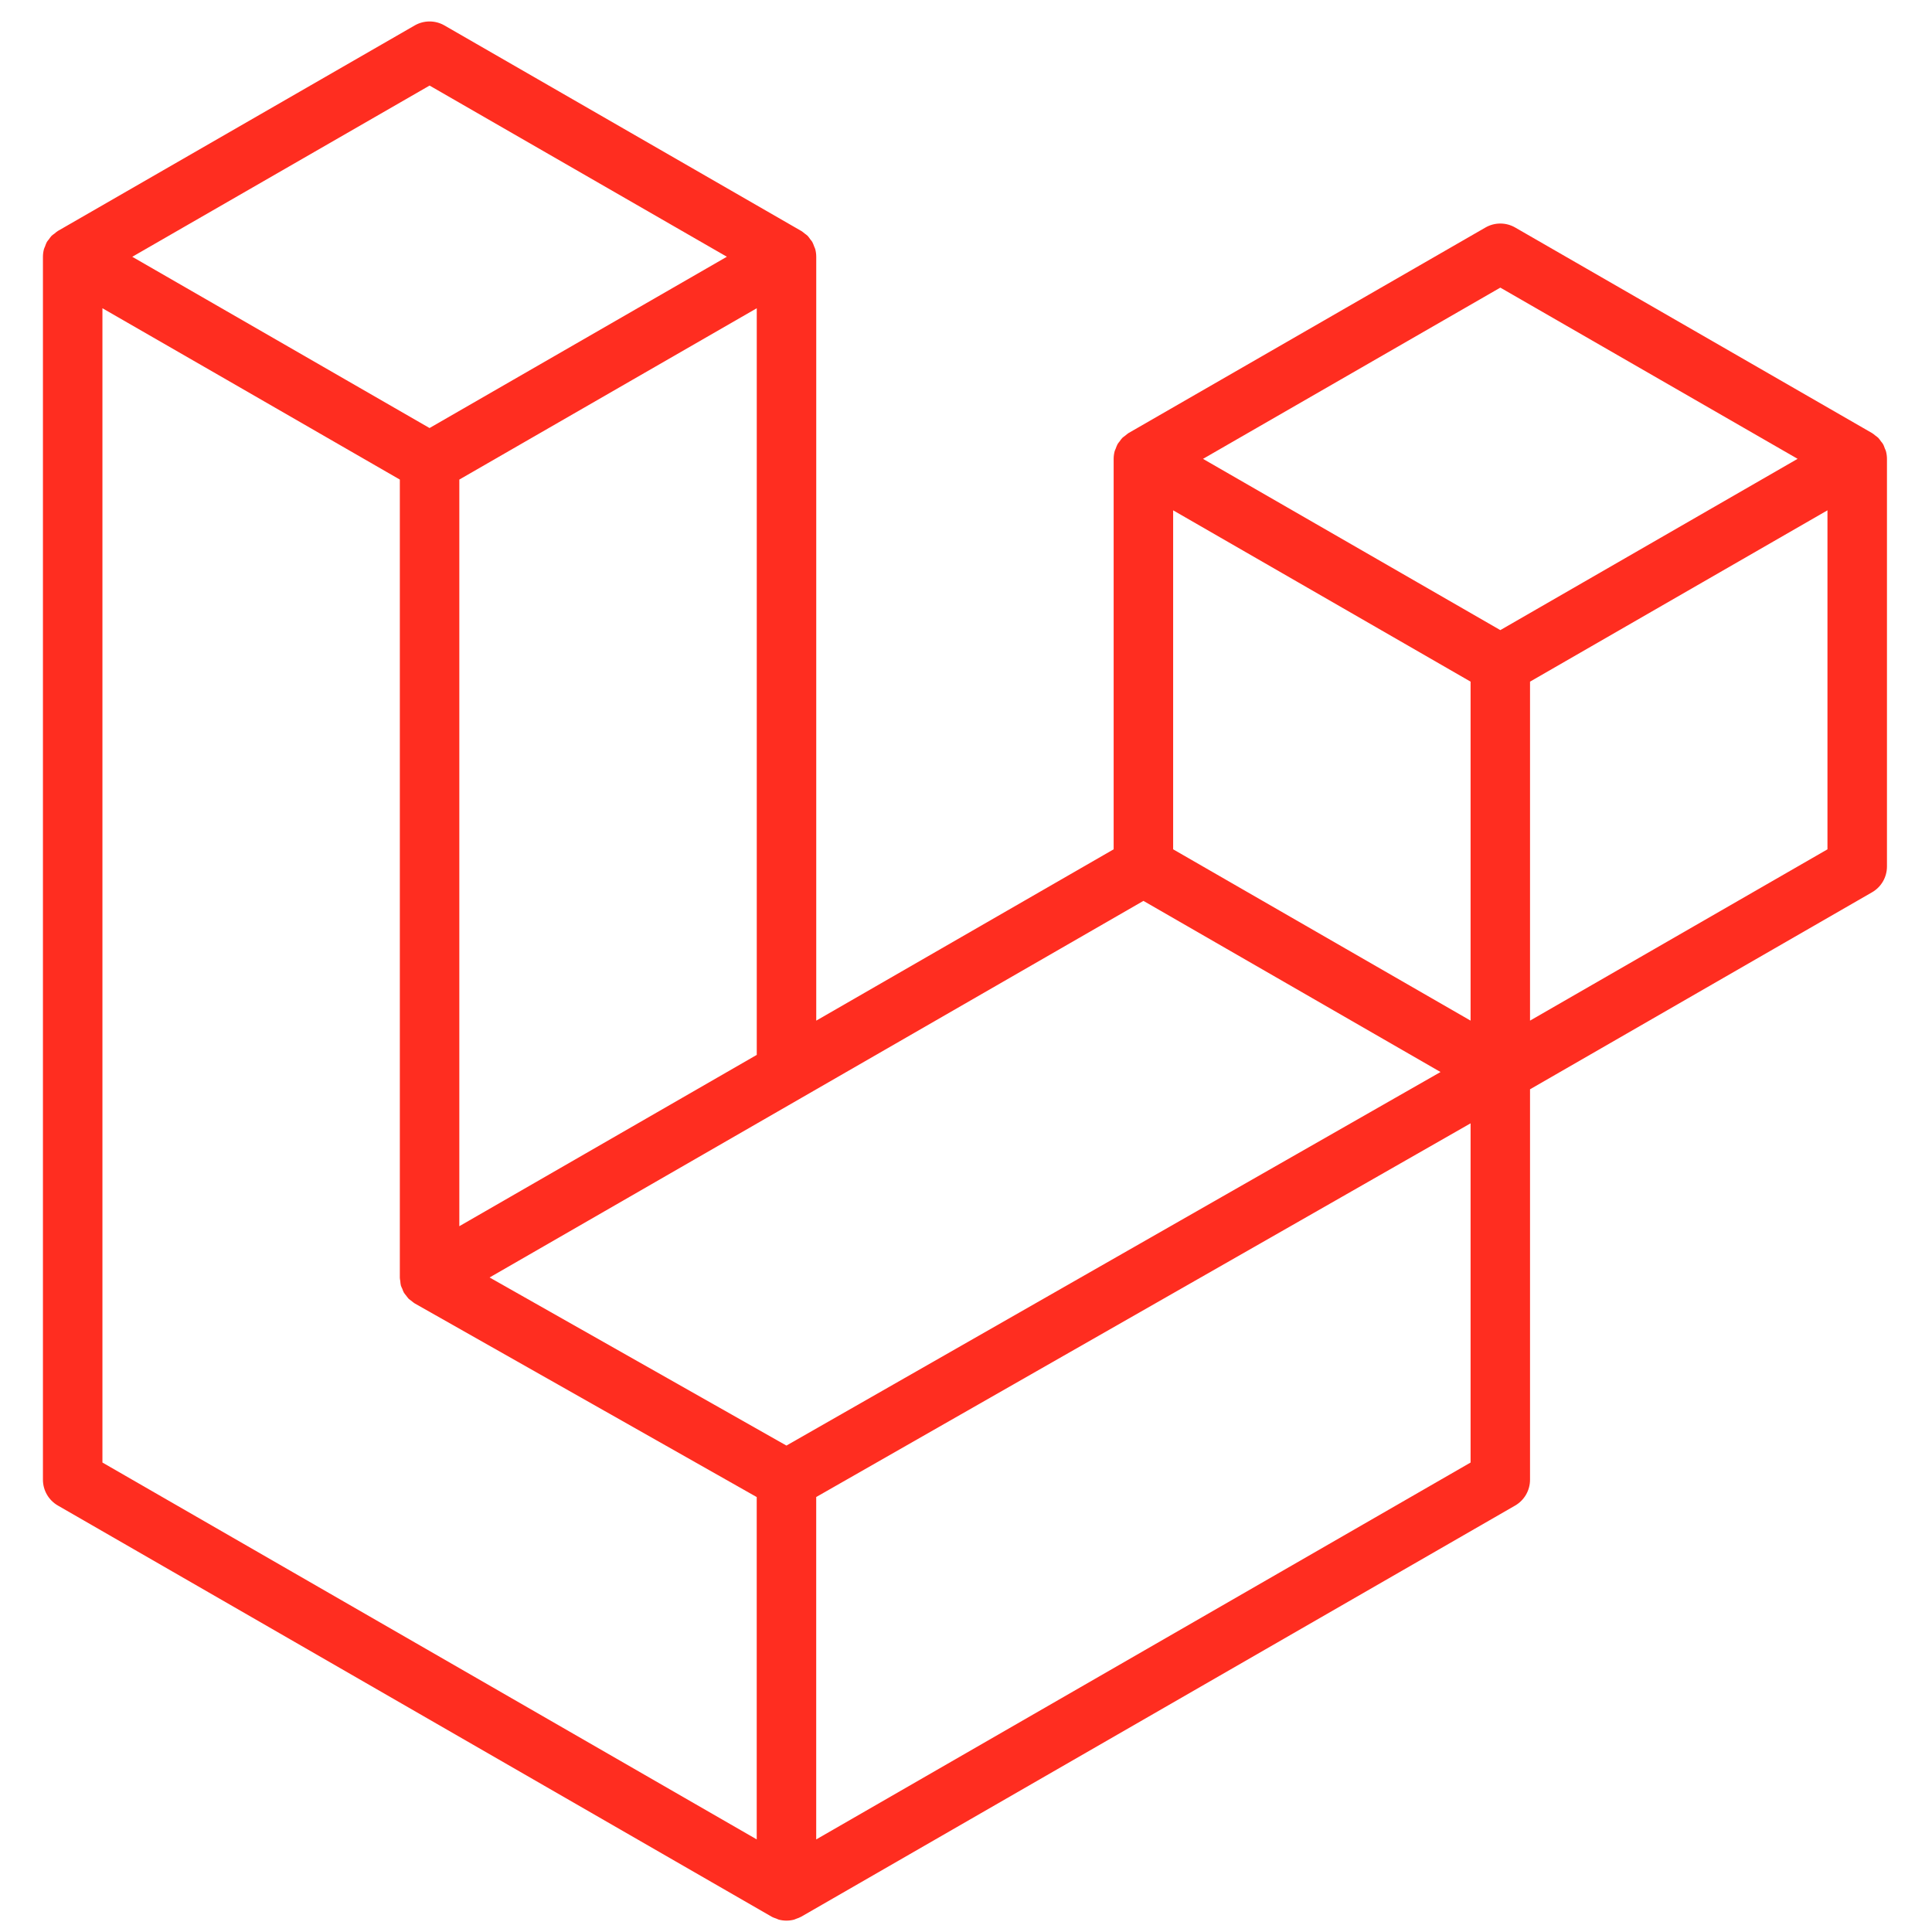
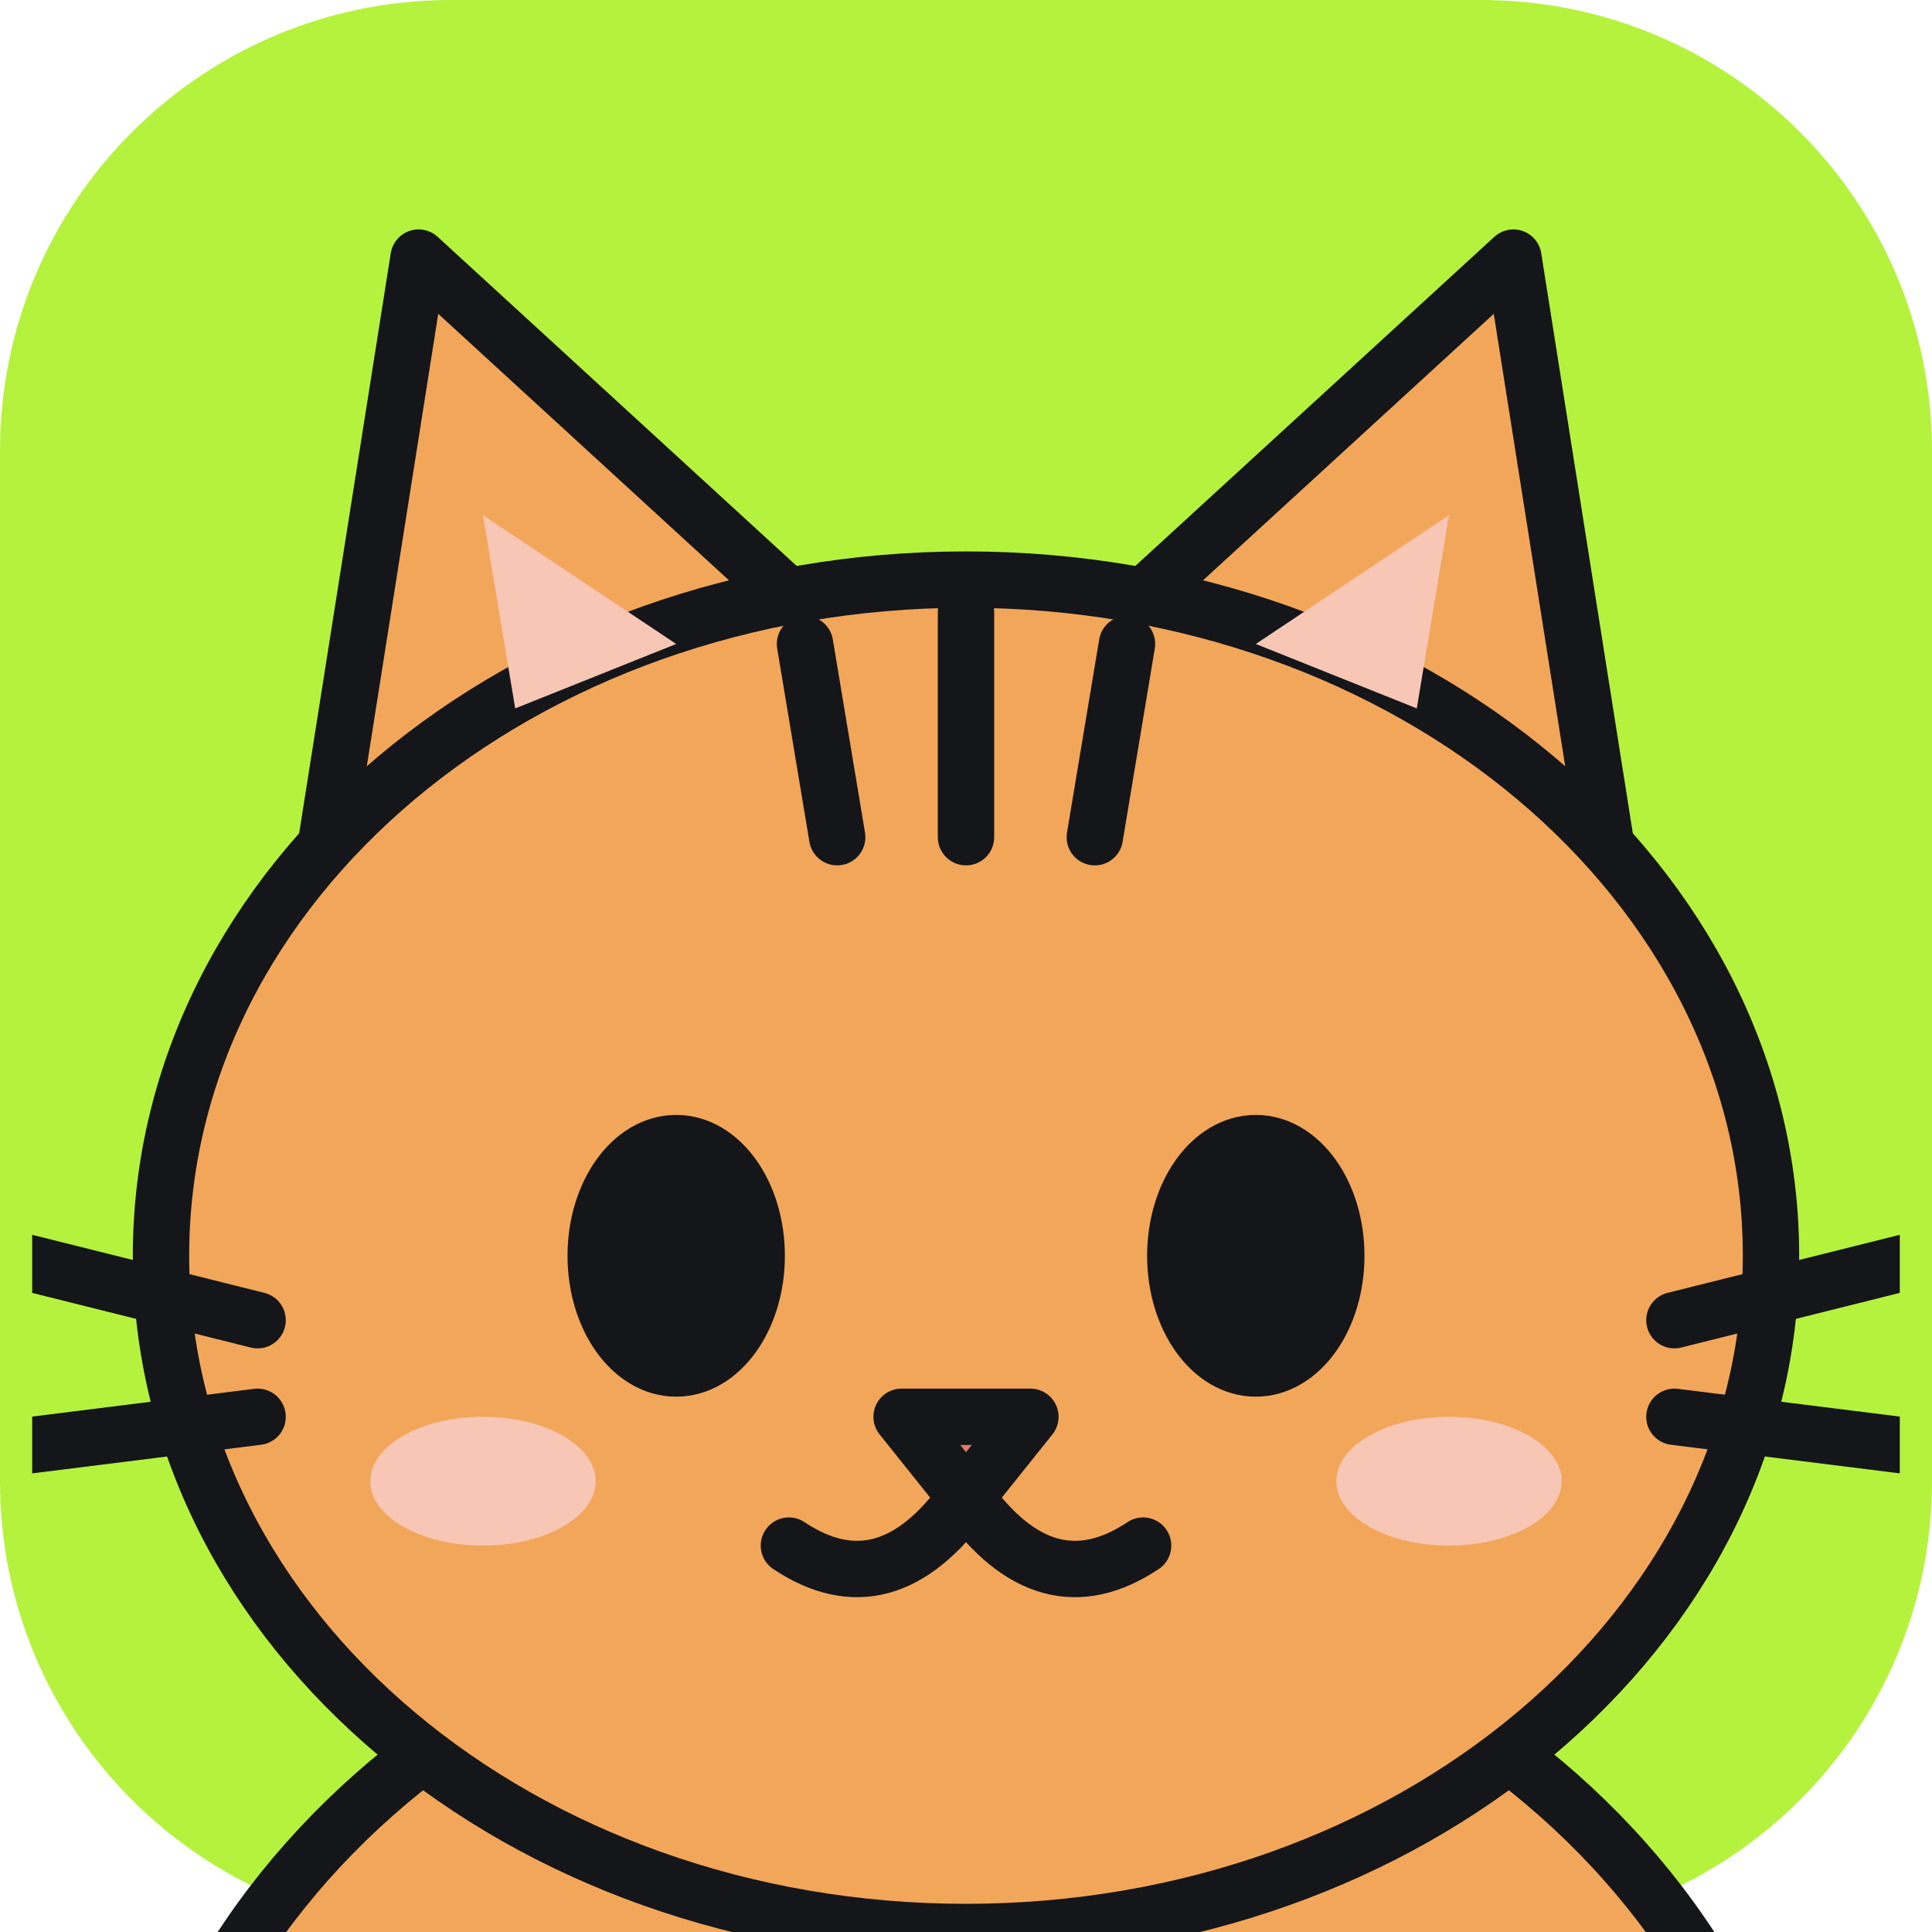
- <svg xmlns="http://www.w3.org/2000/svg" width="166" height="166" viewBox="0 0 166 166" fill="none">
-   <path fill-rule="evenodd" clip-rule="evenodd" d="M162.041 38.759C162.099 38.977 162.129 39.201 162.13 39.426V74.452C162.13 74.902 162.011 75.344 161.786 75.733C161.561 76.122 161.237 76.444 160.847 76.668L131.462 93.594V127.141C131.462 128.054 130.977 128.897 130.186 129.357L68.847 164.683C68.707 164.763 68.554 164.814 68.401 164.868C68.343 164.887 68.289 164.922 68.228 164.938C67.8 165.051 67.349 165.051 66.92 164.938C66.85 164.919 66.786 164.881 66.719 164.855C66.579 164.804 66.432 164.76 66.298 164.683L4.972 129.357C4.583 129.133 4.259 128.81 4.034 128.421C3.808 128.032 3.69 127.591 3.689 127.141L3.689 22.063C3.689 21.834 3.721 21.61 3.779 21.393C3.798 21.32 3.843 21.253 3.868 21.179C3.916 21.045 3.961 20.908 4.031 20.783C4.079 20.7 4.149 20.633 4.206 20.557C4.28 20.454 4.347 20.349 4.433 20.26C4.506 20.186 4.602 20.132 4.685 20.068C4.778 19.992 4.861 19.909 4.966 19.848L35.633 2.185C36.022 1.961 36.462 1.844 36.91 1.844C37.358 1.844 37.798 1.961 38.186 2.185L68.851 19.848H68.857C68.959 19.912 69.045 19.992 69.138 20.065C69.221 20.129 69.313 20.186 69.387 20.257C69.476 20.349 69.54 20.454 69.616 20.557C69.671 20.633 69.744 20.7 69.789 20.783C69.862 20.911 69.904 21.045 69.955 21.179C69.98 21.253 70.025 21.32 70.044 21.396C70.103 21.614 70.133 21.838 70.133 22.063V87.694L95.686 72.974V39.423C95.686 39.2 95.718 38.973 95.775 38.759C95.798 38.683 95.839 38.615 95.865 38.542C95.916 38.408 95.96 38.271 96.031 38.146C96.079 38.063 96.149 37.996 96.203 37.92C96.279 37.818 96.343 37.712 96.433 37.623C96.506 37.549 96.599 37.495 96.681 37.431C96.777 37.355 96.86 37.272 96.962 37.211L127.633 19.548C128.021 19.324 128.461 19.206 128.91 19.206C129.358 19.206 129.798 19.324 130.186 19.548L160.85 37.211C160.959 37.275 161.042 37.355 161.137 37.428C161.217 37.492 161.31 37.549 161.383 37.62C161.473 37.712 161.536 37.818 161.613 37.92C161.67 37.996 161.741 38.063 161.785 38.146C161.859 38.271 161.9 38.408 161.951 38.542C161.98 38.615 162.021 38.683 162.041 38.759ZM157.018 72.974V43.848L146.287 50.028L131.462 58.568V87.694L157.021 72.974H157.018ZM126.354 125.663V96.518L111.771 104.85L70.13 128.626V158.046L126.354 125.663ZM8.801 26.485V125.663L65.018 158.043V128.629L35.649 112L35.64 111.994L35.627 111.988C35.528 111.93 35.445 111.847 35.353 111.777C35.273 111.713 35.18 111.662 35.11 111.592L35.104 111.582C35.021 111.502 34.963 111.403 34.893 111.314C34.829 111.228 34.753 111.154 34.702 111.065L34.699 111.055C34.641 110.96 34.606 110.845 34.565 110.736C34.523 110.64 34.469 110.551 34.443 110.449C34.411 110.328 34.405 110.197 34.392 110.072C34.379 109.976 34.354 109.881 34.354 109.785V109.778V41.205L19.532 32.662L8.801 26.485ZM36.913 7.35L11.364 22.063L36.907 36.777L62.453 22.06L36.907 7.35H36.913ZM50.2 99.174L65.022 90.637V26.485L54.291 32.665L39.466 41.205V105.357L50.2 99.174ZM128.91 24.713L103.363 39.426L128.91 54.14L154.453 39.423L128.91 24.713ZM126.354 58.568L111.529 50.028L100.798 43.848V72.974L115.619 81.511L126.354 87.694V58.568ZM67.571 124.205L105.042 102.803L123.772 92.109L98.245 77.405L68.854 94.334L42.066 109.762L67.571 124.205Z" fill="#FF2D20" />
+ <svg xmlns="http://www.w3.org/2000/svg" viewBox="0 0 120 120" width="1024" height="1024">
+   <defs>
+     <g id="cat-body">
+       <path d="M74 200 C 35 205 18 165 40 140 C 44 136 50 140 47 145 C 32 165 42 190 74 188 Z" fill="#F2A65A" />
+       <ellipse cx="120" cy="172" rx="52" ry="46" fill="#F2A65A" />
+       <ellipse cx="120" cy="180" rx="28" ry="28" fill="#FBE3C8" />
+       <ellipse cx="100" cy="214" rx="16" ry="9" fill="#F2A65A" />
+       <ellipse cx="140" cy="214" rx="16" ry="9" fill="#F2A65A" />
+       <path d="M80 82 L86 44 L110 66 Z" fill="#F2A65A" />
+       <path d="M160 82 L154 44 L130 66 Z" fill="#F2A65A" />
+       <ellipse cx="120" cy="106" rx="50" ry="42" fill="#F2A65A" />
+       <path d="M90 60 L92 72 L102 68 Z" fill="#F7C6B5" stroke="none" />
+       <path d="M150 60 L148 72 L138 68 Z" fill="#F7C6B5" stroke="none" />
+       <path d="M110 68 L112 80 M120 66 V80 M130 68 L128 80" fill="none" />
+       <ellipse cx="102" cy="106" rx="5" ry="7" fill="#14161A" />
+       <ellipse cx="138" cy="106" rx="5" ry="7" fill="#14161A" />
+       <ellipse cx="90" cy="120" rx="7" ry="4" fill="#F7C6B5" stroke="none" />
+       <ellipse cx="150" cy="120" rx="7" ry="4" fill="#F7C6B5" stroke="none" />
+       <path d="M116 116 L124 116 L120 121 Z" fill="#E07A6A" />
+       <path d="M120 121 Q115 128 109 124 M120 121 Q125 128 131 124" fill="none" />
+       <path d="M76 110 L60 106 M76 116 L60 118 M164 110 L180 106 M164 116 L180 118" fill="none" />
+     </g>
+     <g id="cat-paw">
+       <ellipse cx="172" cy="136" rx="12" ry="24" fill="#F2A65A" transform="rotate(28 172 136)" />
+     </g>
+     <g id="cat-lantern">
+       <path d="M42 140 V156" fill="none" />
+       <rect x="34" y="153" width="16" height="6" rx="2" fill="#3A4150" />
+       <ellipse cx="42" cy="174" rx="15" ry="17" fill="#B5F23D" />
+       <path d="M42 157 V191 M34 160 Q30 174 34 188 M50 160 Q54 174 50 188" fill="none" />
+       <rect x="35" y="189" width="14" height="5" rx="2" fill="#3A4150" />
+     </g>
+   </defs>
+   <rect width="120" height="120" rx="28" fill="#B5F23D" />
+   <svg x="2" y="8" width="116" height="116" viewBox="62 36 116 116">
+     <g stroke-linecap="round" stroke-linejoin="round">
+       <use href="#cat-body" stroke="#14161A" stroke-width="3.5" />
+     </g>
+   </svg>
</svg>
